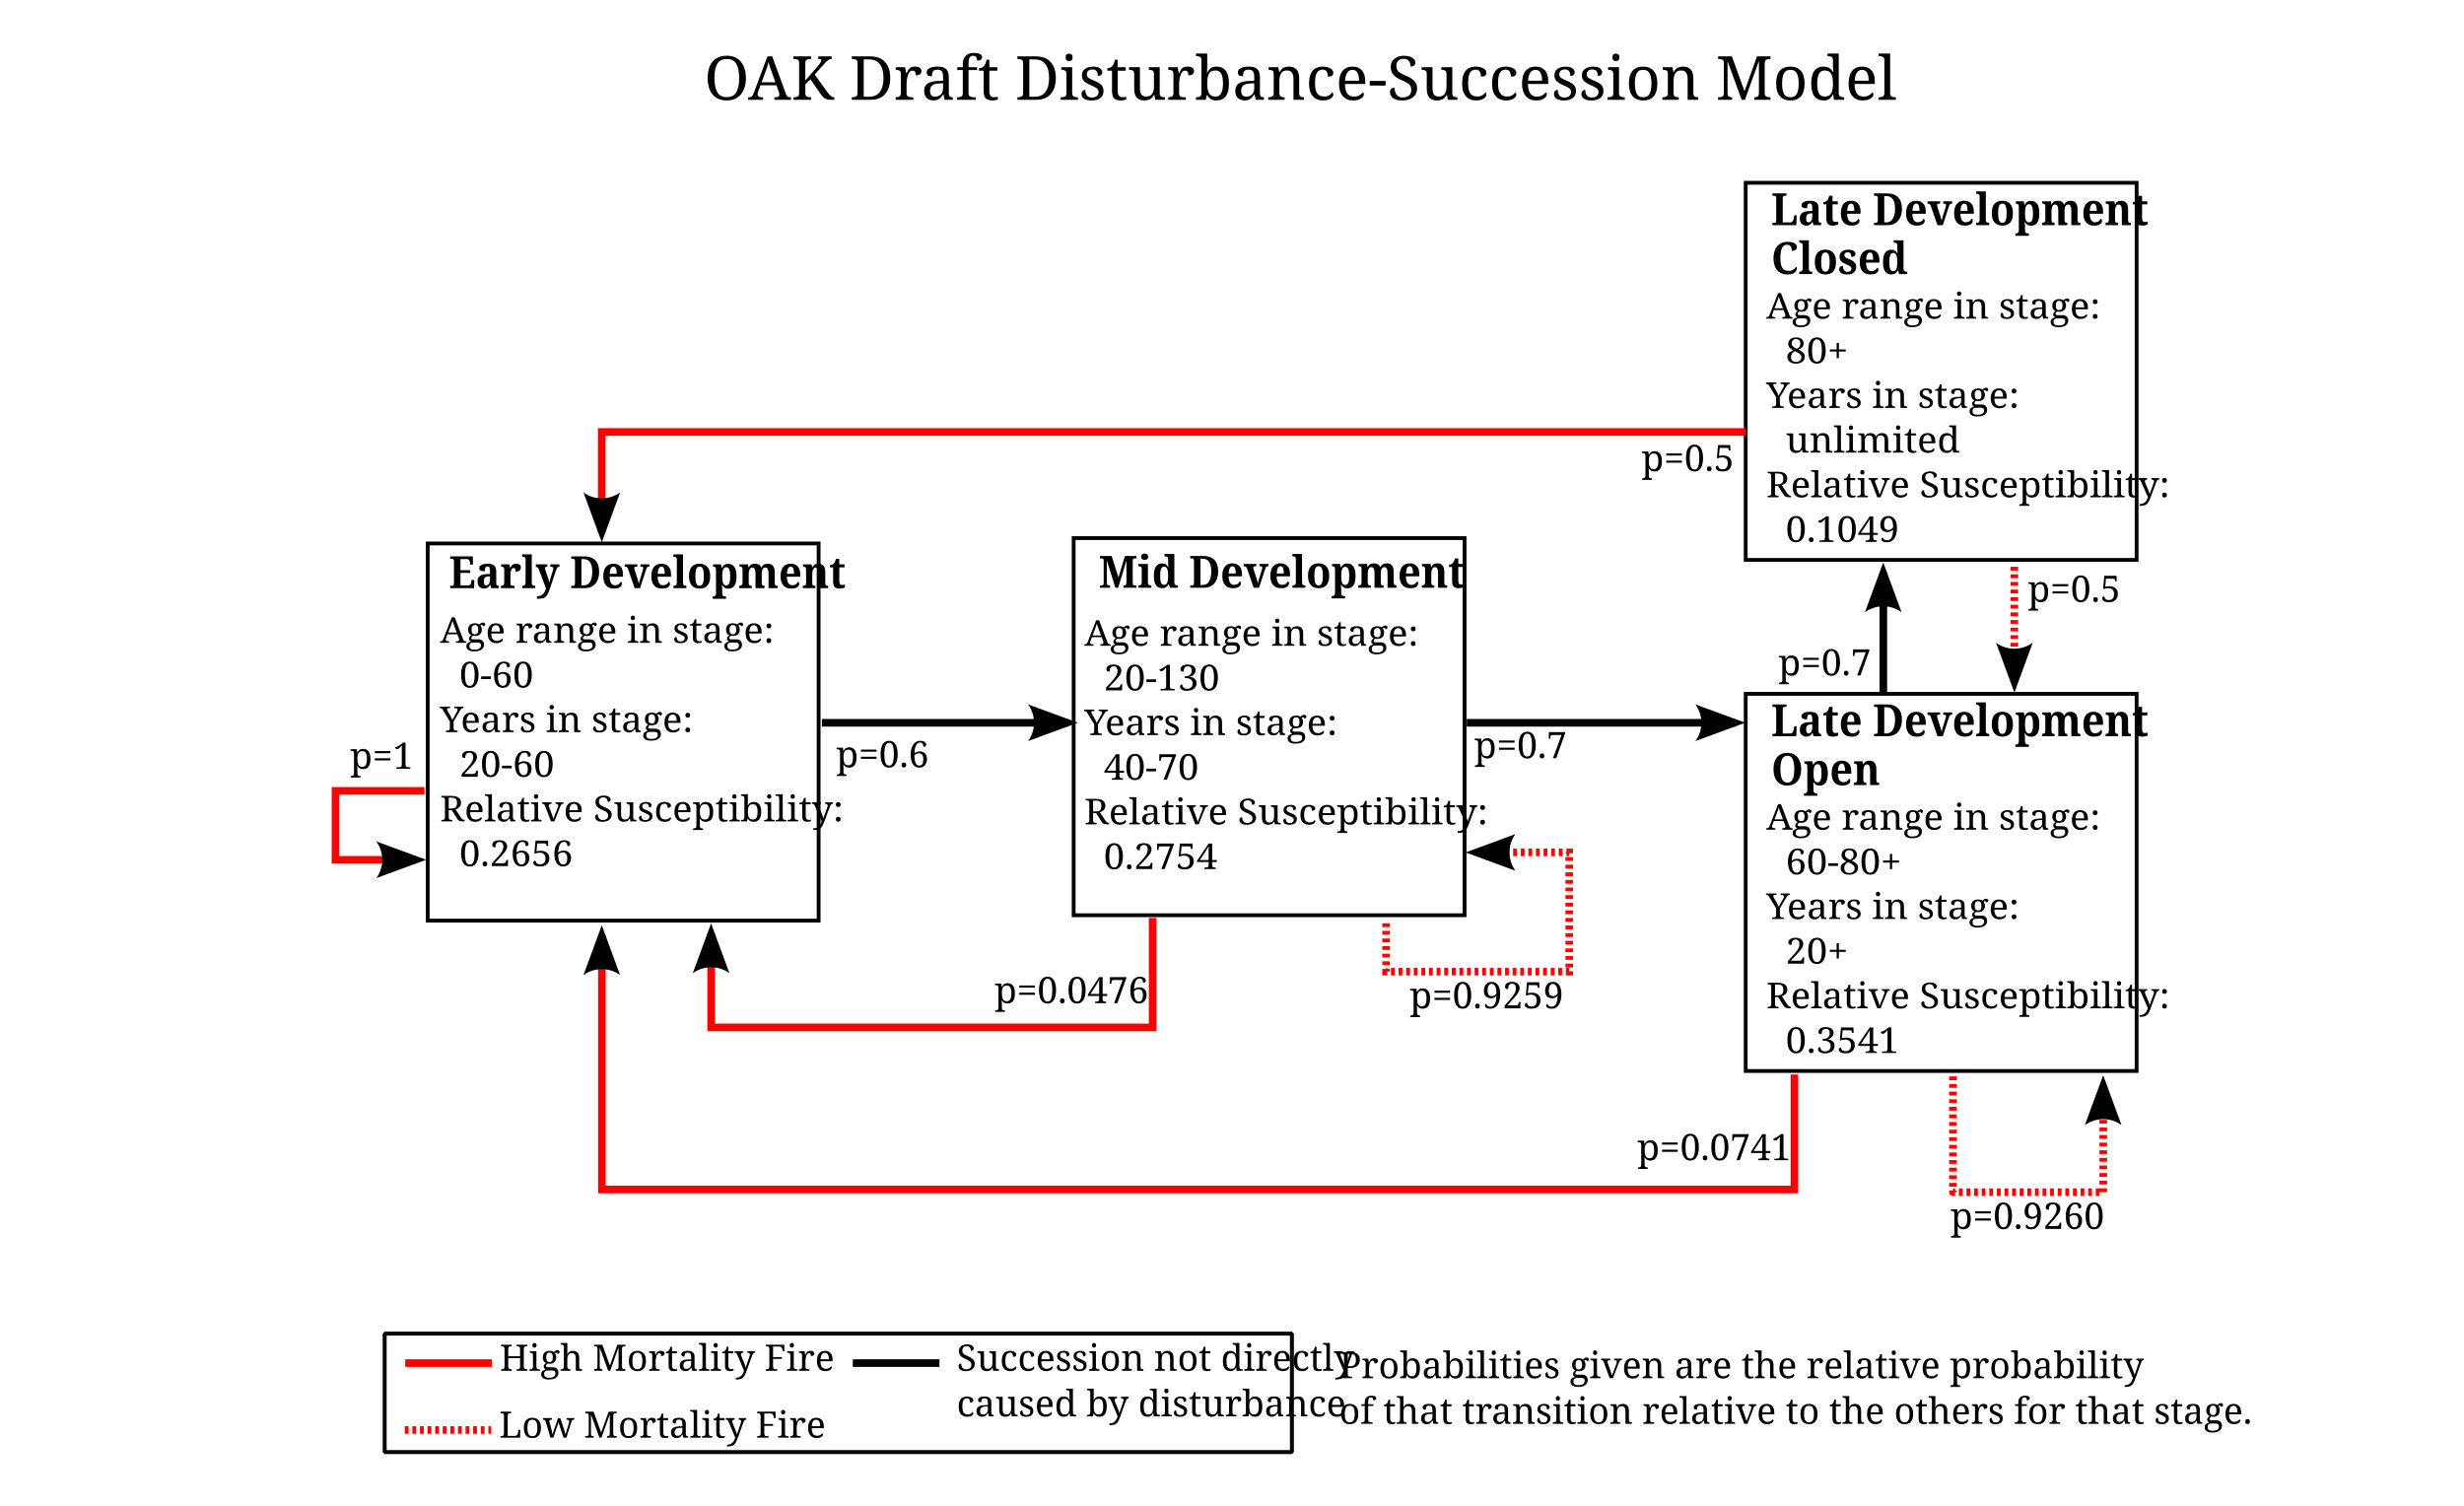
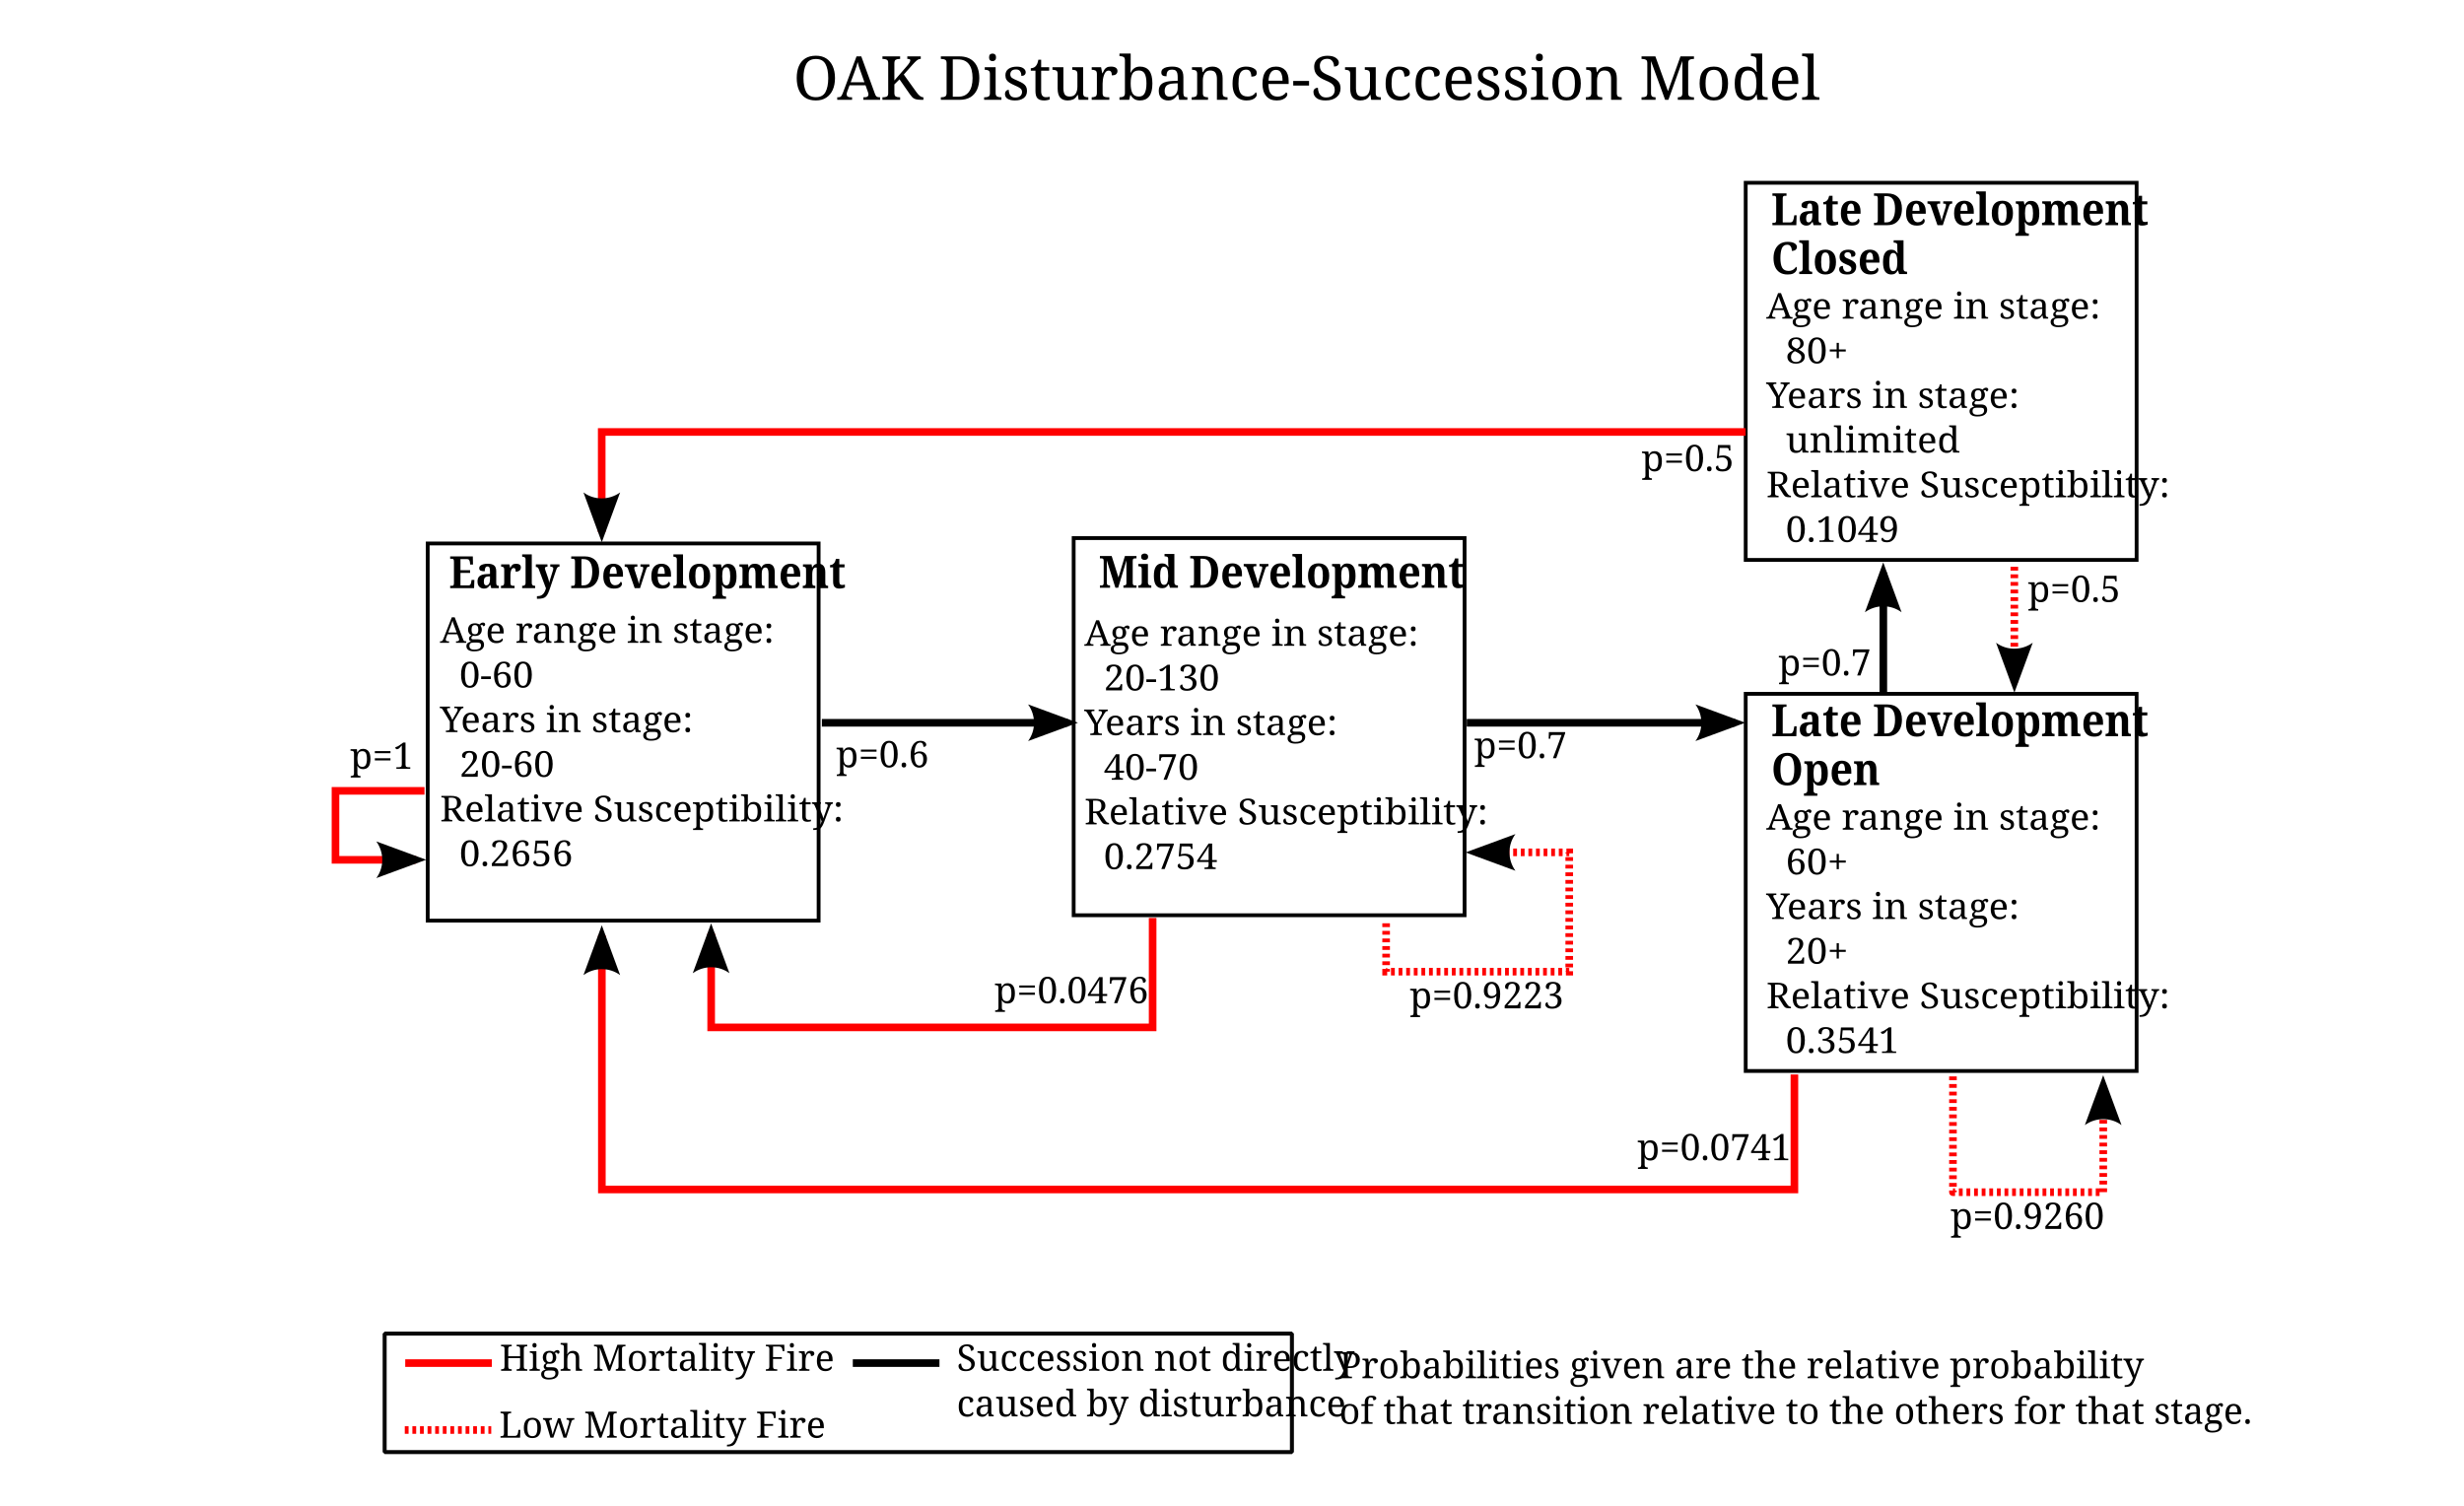
<svg xmlns="http://www.w3.org/2000/svg" width="810" height="495" id="svg2" version="1.1">
  <defs id="defs4">
    <marker orient="auto" refY="0" refX="0" id="Arrow2Mstart" style="overflow:visible">
      <path id="path4311" style="font-size:12px;fill-rule:evenodd;stroke-width:0.625;stroke-linejoin:round" d="M 8.719,4.034 -2.207,0.016 8.719,-4.002 c -1.745,2.372 -1.735,5.617 -6e-7,8.035 z" transform="scale(0.6,0.6)" />
    </marker>
    <marker orient="auto" refY="0" refX="0" id="Arrow1Mstart" style="overflow:visible">
      <path id="path7827" d="M 0,0 5,-5 -12.5,0 5,5 0,0 z" style="fill-rule:evenodd;stroke:#000000;stroke-width:1pt;marker-start:none" transform="matrix(0.4,0,0,0.4,4,0)" />
    </marker>
    <marker orient="auto" refY="0" refX="0" id="Arrow1Mend" style="overflow:visible">
      <path id="path6192" d="M 0,0 5,-5 -12.5,0 5,5 0,0 z" style="fill-rule:evenodd;stroke:#000000;stroke-width:1pt;marker-start:none" transform="matrix(-0.4,0,0,-0.4,-4,0)" />
    </marker>
    <marker orient="auto" refY="0" refX="0" id="Arrow1Lend" style="overflow:visible">
      <path id="path3980" d="M 0,0 5,-5 -12.5,0 5,5 0,0 z" style="fill-rule:evenodd;stroke:#000000;stroke-width:1pt;marker-start:none" transform="matrix(-0.8,0,0,-0.8,-10,0)" />
    </marker>
    <marker orient="auto" refY="0" refX="0" id="Arrow1Lstart" style="overflow:visible">
      <path id="path3977" d="M 0,0 5,-5 -12.5,0 5,5 0,0 z" style="fill-rule:evenodd;stroke:#000000;stroke-width:1pt;marker-start:none" transform="matrix(0.8,0,0,0.8,10,0)" />
    </marker>
    <marker orient="auto" refY="0" refX="0" id="Arrow2Lend" style="overflow:visible">
      <path id="path3998" style="font-size:12px;fill-rule:evenodd;stroke-width:0.625;stroke-linejoin:round" d="M 8.719,4.034 -2.207,0.016 8.719,-4.002 c -1.745,2.372 -1.735,5.617 -6e-7,8.035 z" transform="matrix(-1.1,0,0,-1.1,-1.1,0)" />
    </marker>
    <marker orient="auto" refY="0" refX="0" id="Arrow2Mend" style="overflow:visible">
      <path id="path4004" style="font-size:12px;fill-rule:evenodd;stroke-width:0.625;stroke-linejoin:round" d="M 8.719,4.034 -2.207,0.016 8.719,-4.002 c -1.745,2.372 -1.735,5.617 -6e-7,8.035 z" transform="scale(-0.6,-0.6)" />
    </marker>
    <marker orient="auto" refY="0" refX="0" id="TriangleOutM" style="overflow:visible">
      <path id="path4123" d="m 5.77,0 -8.65,5 0,-10 8.65,5 z" style="fill-rule:evenodd;stroke:#000000;stroke-width:1pt;marker-start:none" transform="scale(0.4,0.4)" />
    </marker>
  </defs>
  <g id="layer7" style="display:inline" transform="translate(0,-90)">
    <text xml:space="preserve" style="font-size:12px;font-style:normal;font-variant:normal;font-weight:normal;font-stretch:normal;text-align:start;line-height:125%;letter-spacing:0px;word-spacing:0px;writing-mode:lr-tb;text-anchor:start;fill:#000000;fill-opacity:1;stroke:none;font-family:Garamond;-inkscape-font-specification:Garamond" x="440.25" y="528.052" id="text3982">
      <tspan x="440.25" y="528.052" id="tspan6796" />
      <tspan x="440.25" y="543.052" id="tspan6798">Probabilities given are the relative probability </tspan>
      <tspan x="440.25" y="558.052" id="tspan3384">of that transition relative to the others for that stage.</tspan>
    </text>
-     <text xml:space="preserve" style="font-size:12px;font-style:normal;font-variant:normal;font-weight:normal;font-stretch:normal;text-align:start;line-height:125%;letter-spacing:0px;word-spacing:0px;writing-mode:lr-tb;text-anchor:start;fill:#000000;fill-opacity:1;stroke:none;display:inline;font-family:Garamond;-inkscape-font-specification:Garamond" x="231.509" y="122.816" id="text4082">
-       <tspan id="tspan4084" x="231.509" y="122.816" style="font-size:20px">OAK Draft Disturbance-Succession Model</tspan>
+     <text xml:space="preserve" style="font-size:12px;font-style:normal;font-variant:normal;font-weight:normal;font-stretch:normal;text-align:start;line-height:125%;letter-spacing:0px;word-spacing:0px;writing-mode:lr-tb;text-anchor:start;fill:#000000;fill-opacity:1;stroke:none;display:inline;font-family:Garamond;-inkscape-font-specification:Garamond" x="260.786" y="122.816" id="text4082">
+       <tspan id="tspan4084" x="260.786" y="122.816" style="font-size:20px">OAK Disturbance-Succession Model</tspan>
    </text>
    <g id="g4030" transform="translate(-75.72105,0)">
      <g transform="translate(-316.9964,0)" id="g3370">
        <g id="g3386" transform="translate(294,-22)">
          <text id="text3898" y="562.617" x="262.986" style="font-size:12px;font-style:normal;font-variant:normal;font-weight:normal;font-stretch:normal;text-align:start;line-height:125%;letter-spacing:0px;word-spacing:0px;writing-mode:lr-tb;text-anchor:start;fill:#000000;fill-opacity:1;stroke:none;display:inline;font-family:Garamond;-inkscape-font-specification:Garamond" xml:space="preserve">
            <tspan id="tspan3978" y="562.617" x="262.986">High Mortality Fire</tspan>
          </text>
          <path id="path3928" d="m 231.929,560.094 28.483,0" style="fill:none;stroke:#ff0000;stroke-width:2.5;stroke-linecap:butt;stroke-linejoin:miter;stroke-miterlimit:4;stroke-opacity:1;stroke-dasharray:none;display:inline" />
        </g>
        <text xml:space="preserve" style="font-size:12px;font-style:normal;font-variant:normal;font-weight:normal;font-stretch:normal;text-align:start;line-height:125%;letter-spacing:0px;word-spacing:0px;writing-mode:lr-tb;text-anchor:start;fill:#000000;fill-opacity:1;stroke:none;display:inline;font-family:Garamond;-inkscape-font-specification:Garamond" x="556.796" y="562.617" id="text4005">
          <tspan x="556.796" y="562.617" id="tspan4007">Low Mortality Fire</tspan>
        </text>
        <path style="fill:none;stroke:#ff0000;stroke-width:2.497;stroke-linecap:butt;stroke-linejoin:miter;stroke-miterlimit:4;stroke-opacity:1;stroke-dasharray:1.249, 1.249;stroke-dashoffset:0;display:inline" d="m 525.783,560.094 28.42,0" id="path4009" />
        <g id="g3391" transform="translate(144,-22)">
          <text id="text4021" y="562.617" x="560.119" style="font-size:12px;font-style:normal;font-variant:normal;font-weight:normal;font-stretch:normal;text-align:start;line-height:125%;letter-spacing:0px;word-spacing:0px;writing-mode:lr-tb;text-anchor:start;fill:#000000;fill-opacity:1;stroke:none;display:inline;font-family:Garamond;-inkscape-font-specification:Garamond" xml:space="preserve">
            <tspan id="tspan4023" y="562.617" x="560.119"> Succession not directly </tspan>
            <tspan y="577.617" x="560.119" id="tspan3552"> caused by disturbance</tspan>
          </text>
          <path id="path4025" d="m 529.063,560.094 28.483,0" style="fill:none;stroke:#000000;stroke-width:2.5;stroke-linecap:butt;stroke-linejoin:miter;stroke-miterlimit:4;stroke-opacity:1;stroke-dasharray:none;display:inline" />
        </g>
      </g>
      <rect y="528.414" x="202.169" height="38.934" width="298.248" id="rect3408" style="opacity:0.97;fill:none;stroke:#000000;stroke-width:1.317;stroke-linecap:round;stroke-linejoin:miter;stroke-miterlimit:1.2;stroke-opacity:1;stroke-dasharray:none;stroke-dashoffset:0" />
    </g>
  </g>
  <g id="layer1" transform="translate(0,-557.3622)" style="display:inline">
    <flowRoot xml:space="preserve" id="flowRoot3761" style="font-size:10px;font-style:normal;font-variant:normal;font-weight:normal;font-stretch:normal;line-height:125%;letter-spacing:0px;word-spacing:0px;fill:#000000;fill-opacity:1;stroke:none;font-family:Garamond;-inkscape-font-specification:Garamond">
      <flowRegion id="flowRegion3763">
        <rect id="rect3765" width="81.861" height="81.861" x="272.578" y="244.495" style="font-size:10px;font-style:normal;font-variant:normal;font-weight:normal;font-stretch:normal;font-family:Garamond;-inkscape-font-specification:Garamond" />
      </flowRegion>
      <flowPara id="flowPara3767" />
    </flowRoot>
    <text xml:space="preserve" style="font-size:40px;font-style:normal;font-weight:normal;line-height:125%;letter-spacing:0px;word-spacing:0px;fill:#000000;fill-opacity:1;stroke:none;font-family:Sans" x="306.542" y="272.362" id="text3769" transform="translate(0,467.3622)">
      <tspan id="tspan3771" x="306.542" y="272.362" />
    </text>
    <flowRoot xml:space="preserve" id="flowRoot3773" style="font-size:40px;font-style:normal;font-variant:normal;font-weight:normal;font-stretch:normal;line-height:125%;letter-spacing:0px;word-spacing:0px;fill:#000000;fill-opacity:1;stroke:none;font-family:Garamond;-inkscape-font-specification:Garamond">
      <flowRegion id="flowRegion3775">
        <rect id="rect3777" width="81.861" height="76.635" x="272.578" y="247.107" style="font-style:normal;font-variant:normal;font-weight:normal;font-stretch:normal;font-family:Garamond;-inkscape-font-specification:Garamond" />
      </flowRegion>
      <flowPara id="flowPara3779" />
    </flowRoot>
    <flowRoot xml:space="preserve" id="flowRoot3789" style="font-size:40px;font-style:normal;font-weight:normal;line-height:125%;letter-spacing:0px;word-spacing:0px;fill:#000000;fill-opacity:1;stroke:none;font-family:Sans">
      <flowRegion id="flowRegion3791">
        <rect id="rect3793" width="8" height="48" x="264" y="257" />
      </flowRegion>
      <flowPara id="flowPara3795" />
    </flowRoot>
    <flowRoot xml:space="preserve" id="flowRoot3930" style="font-size:40px;font-style:normal;font-weight:normal;line-height:125%;letter-spacing:0px;word-spacing:0px;fill:#000000;fill-opacity:1;stroke:none;font-family:Sans">
      <flowRegion id="flowRegion3932">
        <rect id="rect3934" width="67.056" height="40.93" x="311.767" y="137.379" />
      </flowRegion>
      <flowPara id="flowPara3936" />
    </flowRoot>
    <flowRoot xml:space="preserve" id="flowRoot3938" style="font-size:40px;font-style:normal;font-weight:normal;line-height:125%;letter-spacing:0px;word-spacing:0px;fill:#000000;fill-opacity:1;stroke:none;font-family:Sans">
      <flowRegion id="flowRegion3940">
        <rect id="rect3942" width="55.735" height="74.023" x="262.128" y="239.269" />
      </flowRegion>
      <flowPara id="flowPara3944" />
    </flowRoot>
    <rect style="fill:none;stroke:#000000;stroke-width:0.99;stroke-linejoin:round;stroke-miterlimit:4;stroke-opacity:1;stroke-dasharray:none" id="rect6143" width="0" height="27.529" x="304.888" y="207.847" transform="translate(0,467.3622)" rx="0" ry="7.571" />
    <text xml:space="preserve" style="font-size:12px;font-style:normal;font-variant:normal;font-weight:normal;font-stretch:normal;text-align:start;line-height:125%;letter-spacing:0px;word-spacing:0px;writing-mode:lr-tb;text-anchor:start;fill:#000000;fill-opacity:1;stroke:none;font-family:Garamond;-inkscape-font-specification:Garamond" x="306.354" y="364.51" id="text3175" transform="translate(0,467.3622)">
      <tspan id="tspan3177" x="306.354" y="364.51" />
      <tspan id="tspan3179" x="306.354" y="379.51" />
    </text>
    <flowRoot xml:space="preserve" id="flowRoot3204" style="font-size:12px;font-style:normal;font-variant:normal;font-weight:normal;font-stretch:normal;text-align:start;line-height:125%;letter-spacing:0px;word-spacing:0px;writing-mode:lr-tb;text-anchor:start;fill:#000000;fill-opacity:1;stroke:none;font-family:Garamond;-inkscape-font-specification:Garamond">
      <flowRegion id="flowRegion3206">
        <rect id="rect3208" width="28.621" height="37.102" x="429.319" y="325.288" />
      </flowRegion>
      <flowPara id="flowPara3210" />
    </flowRoot>
  </g>
  <g id="layer5" style="display:inline" transform="translate(0,-90)" />
  <g id="layer6" style="display:inline" transform="translate(0,-90)" />
  <g id="layer3" style="display:inline" transform="translate(0,-90)" />
  <g id="layer4" style="display:inline" transform="translate(0,-90)" />
  <g id="layer2" style="display:inline" transform="translate(0,-90)">
    <flowRoot style="font-size:12px;font-style:normal;font-variant:normal;font-weight:normal;font-stretch:normal;text-align:start;line-height:125%;letter-spacing:0px;word-spacing:0px;writing-mode:lr-tb;text-anchor:start;fill:#000000;fill-opacity:1;stroke:none;font-family:Garamond;-inkscape-font-specification:Garamond" id="flowRoot3183" xml:space="preserve" transform="translate(-57.66791,-635.7685)">
      <flowRegion id="flowRegion3185">
        <rect y="213.983" x="60.423" height="54.062" width="34.982" id="rect3187" />
      </flowRegion>
      <flowPara id="flowPara3189" />
    </flowRoot>
    <flowRoot xml:space="preserve" id="flowRoot4224" style="font-size:14px;font-style:normal;font-variant:normal;font-weight:normal;font-stretch:normal;text-align:start;line-height:125%;letter-spacing:0px;word-spacing:0px;writing-mode:lr-tb;text-anchor:start;fill:#000000;fill-opacity:1;stroke:none;font-family:Garamond;-inkscape-font-specification:Garamond">
      <flowRegion id="flowRegion4226">
        <rect id="rect4228" width="63" height="93.5" x="212" y="396.5" />
      </flowRegion>
      <flowPara id="flowPara4230" />
    </flowRoot>
    <text xml:space="preserve" style="font-size:12px;font-style:normal;font-variant:normal;font-weight:normal;font-stretch:normal;text-align:start;line-height:125%;letter-spacing:0px;word-spacing:0px;writing-mode:lr-tb;text-anchor:start;fill:#000000;fill-opacity:1;stroke:none;font-family:Garamond;-inkscape-font-specification:Garamond" x="295.943" y="-30.219" id="text4545">
      <tspan style="font-size:10px" id="tspan4547" x="295.943" y="-30.219" />
    </text>
    <flowRoot xml:space="preserve" id="flowRoot4647" style="font-size:14px;font-style:normal;font-variant:normal;font-weight:normal;font-stretch:normal;text-align:start;line-height:125%;letter-spacing:0px;word-spacing:0px;writing-mode:lr-tb;text-anchor:start;fill:#000000;fill-opacity:1;stroke:none;font-family:Garamond;-inkscape-font-specification:Garamond">
      <flowRegion id="flowRegion4649">
        <rect id="rect4651" width="9.873" height="51.644" x="516.437" y="584.062" />
      </flowRegion>
      <flowPara id="flowPara4653" />
    </flowRoot>
    <flowRoot xml:space="preserve" id="flowRoot4753" style="font-size:14px;font-style:normal;font-variant:normal;font-weight:normal;font-stretch:normal;text-align:start;line-height:125%;letter-spacing:0px;word-spacing:0px;writing-mode:lr-tb;text-anchor:start;fill:#000000;fill-opacity:1;stroke:none;font-family:Garamond;-inkscape-font-specification:Garamond">
      <flowRegion id="flowRegion4755">
        <rect id="rect4757" width="41.011" height="18.987" x="359.227" y="494.445" />
      </flowRegion>
      <flowPara id="flowPara4759" />
    </flowRoot>
    <text xml:space="preserve" style="font-size:12px;font-style:normal;font-variant:normal;font-weight:normal;font-stretch:normal;text-align:start;line-height:125%;letter-spacing:0px;word-spacing:0px;writing-mode:lr-tb;text-anchor:start;fill:#000000;fill-opacity:1;stroke:none;font-family:Garamond;-inkscape-font-specification:Garamond" x="180.699" y="-156.568" id="text4976">
      <tspan id="tspan4978" x="180.699" y="-156.568" style="font-size:10px" />
    </text>
    <text id="text4984" y="-177.724" x="584.22" style="font-size:12px;font-style:normal;font-variant:normal;font-weight:normal;font-stretch:normal;text-align:start;line-height:125%;letter-spacing:0px;word-spacing:0px;writing-mode:lr-tb;text-anchor:start;fill:#000000;fill-opacity:1;stroke:none;font-family:Garamond;-inkscape-font-specification:Garamond" xml:space="preserve">
      <tspan style="font-size:10px" y="-177.724" x="584.22" id="tspan4986" />
    </text>
    <path style="fill:none;stroke:#ff0000;stroke-width:2.5;stroke-linecap:butt;stroke-linejoin:miter;stroke-miterlimit:4;stroke-opacity:1;stroke-dasharray:none;marker-end:url(#Arrow2Mend);display:inline" d="m 139.546,349.98 -29.259,0 0,22.675 26.501,0" id="path3475" />
    <path style="fill:none;stroke:#ff0000;stroke-width:2.5;stroke-linecap:butt;stroke-linejoin:miter;stroke-miterlimit:4;stroke-opacity:1;stroke-dasharray:none;marker-end:url(#Arrow2Mend);display:inline" d="m 589.881,443.221 0,37.796 -392.028,0 0,-83.55" id="path3485" />
    <path style="fill:none;stroke:#ff0000;stroke-width:2.5;stroke-linecap:butt;stroke-linejoin:miter;stroke-miterlimit:4;stroke-opacity:1;stroke-dasharray:1.25, 1.25;stroke-dashoffset:0;marker-end:url(#Arrow2Mend);display:inline" d="m 455.664,393.516 0,15.901 60.198,0 0,-39.222 -30.768,0" id="path8377" />
    <path style="fill:none;stroke:#000000;stroke-width:2.5;stroke-linecap:butt;stroke-linejoin:miter;stroke-miterlimit:4;stroke-opacity:1;stroke-dasharray:none;marker-end:url(#Arrow2Mend);display:inline" d="m 482.177,327.607 88.245,0" id="path8379" />
    <path style="fill:none;stroke:#ff0000;stroke-width:2.5;stroke-linejoin:round;stroke-miterlimit:4;stroke-opacity:1;stroke-dasharray:1.25, 1.25;stroke-dashoffset:0;marker-end:url(#Arrow2Mend);display:inline" d="m 642,443.859 0,38.053 49.413,0 0,-35.134" id="path10139" />
    <text transform="scale(0.9582851,1.043531)" id="text4188" y="255.998" x="376.928" style="font-size:14px;font-style:normal;font-variant:normal;font-weight:bold;font-stretch:normal;text-align:start;line-height:110%;letter-spacing:0px;word-spacing:0px;writing-mode:lr-tb;text-anchor:start;fill:#000000;fill-opacity:1;stroke:none;font-family:Garamond;-inkscape-font-specification:Garamond Bold" xml:space="preserve">
      <tspan style="font-size:14px;font-style:normal;font-variant:normal;font-weight:bold;font-stretch:normal;text-align:start;line-height:110%;writing-mode:lr-tb;text-anchor:start;font-family:Garamond;-inkscape-font-specification:Garamond Bold" y="255.998" x="376.928" id="tspan4190" />
      <tspan style="font-size:14px;font-style:normal;font-variant:normal;font-weight:bold;font-stretch:normal;text-align:start;line-height:110%;writing-mode:lr-tb;text-anchor:start;font-family:Garamond;-inkscape-font-specification:Garamond Bold" y="271.398" x="376.928" id="tspan4220">Mid Development</tspan>
      <tspan id="tspan4194" style="font-size:14px;font-style:normal;font-variant:normal;font-weight:bold;font-stretch:normal;text-align:start;line-height:110%;writing-mode:lr-tb;text-anchor:start;font-family:Garamond;-inkscape-font-specification:Garamond Bold" y="286.798" x="376.928" />
      <tspan style="font-size:14px;font-style:normal;font-variant:normal;font-weight:bold;font-stretch:normal;text-align:start;line-height:110%;writing-mode:lr-tb;text-anchor:start;font-family:Garamond;-inkscape-font-specification:Garamond Bold" id="tspan4196" y="302.198" x="376.928" />
      <tspan id="tspan4198" y="317.598" x="376.928" />
      <tspan id="tspan4200" y="332.998" x="376.928" />
    </text>
    <text transform="scale(0.9582851,1.043531)" id="text4506" y="254.021" x="154.038" style="font-size:14px;font-style:normal;font-variant:normal;font-weight:bold;font-stretch:normal;text-align:start;line-height:125%;letter-spacing:0px;word-spacing:0px;writing-mode:lr-tb;text-anchor:start;fill:#000000;fill-opacity:1;stroke:none;font-family:Garamond;-inkscape-font-specification:Garamond Bold" xml:space="preserve">
      <tspan style="font-size:14px;font-style:normal;font-variant:normal;font-weight:bold;font-stretch:normal;text-align:start;line-height:125%;writing-mode:lr-tb;text-anchor:start;font-family:Garamond;-inkscape-font-specification:Garamond Bold" y="254.021" x="154.038" id="tspan4508" />
      <tspan id="tspan4510" style="font-size:14px;font-style:normal;font-variant:normal;font-weight:bold;font-stretch:normal;text-align:start;line-height:125%;writing-mode:lr-tb;text-anchor:start;font-family:Garamond;-inkscape-font-specification:Garamond Bold" y="271.521" x="154.038">Early Development</tspan>
      <tspan style="font-size:14px;font-style:normal;font-variant:normal;font-weight:bold;font-stretch:normal;text-align:start;line-height:125%;writing-mode:lr-tb;text-anchor:start;font-family:Garamond;-inkscape-font-specification:Garamond Bold" y="289.021" x="154.038" id="tspan4512" />
      <tspan id="tspan4514" style="font-size:14px;font-style:normal;font-variant:normal;font-weight:bold;font-stretch:normal;text-align:start;line-height:125%;writing-mode:lr-tb;text-anchor:start;font-family:Garamond;-inkscape-font-specification:Garamond Bold" y="306.521" x="154.038" />
      <tspan style="font-size:14px;font-style:normal;font-variant:normal;font-weight:bold;font-stretch:normal;text-align:start;line-height:125%;writing-mode:lr-tb;text-anchor:start;font-family:Garamond;-inkscape-font-specification:Garamond Bold" id="tspan4516" y="324.021" x="154.038" />
      <tspan id="tspan4518" y="341.521" x="154.038" />
      <tspan id="tspan4520" y="359.021" x="154.038" />
    </text>
    <text id="text4522" y="307.865" x="141.557" style="font-size:12px;font-style:normal;font-variant:normal;font-weight:normal;font-stretch:normal;text-align:start;line-height:125%;letter-spacing:0px;word-spacing:0px;writing-mode:lr-tb;text-anchor:start;fill:#000000;fill-opacity:1;stroke:none;font-family:Garamond;-inkscape-font-specification:Garamond" xml:space="preserve" transform="scale(1.021757,0.9787063)">
      <tspan style="font-size:12px;font-style:normal;font-variant:normal;font-weight:normal;font-stretch:normal;text-align:start;line-height:125%;writing-mode:lr-tb;text-anchor:start;font-family:Garamond;-inkscape-font-specification:Garamond" y="307.865" x="141.557" id="tspan4524">Age range in stage:</tspan>
      <tspan style="font-size:12px;font-style:normal;font-variant:normal;font-weight:normal;font-stretch:normal;text-align:start;line-height:125%;writing-mode:lr-tb;text-anchor:start;font-family:Garamond;-inkscape-font-specification:Garamond" y="322.865" x="141.557" id="tspan3290">  0-60</tspan>
      <tspan id="tspan3459" style="font-size:12px;font-style:normal;font-variant:normal;font-weight:normal;font-stretch:normal;text-align:start;line-height:125%;writing-mode:lr-tb;text-anchor:start;font-family:Garamond;-inkscape-font-specification:Garamond" y="337.865" x="141.557">Years in stage:</tspan>
      <tspan style="font-size:12px;font-style:normal;font-variant:normal;font-weight:normal;font-stretch:normal;text-align:start;line-height:125%;writing-mode:lr-tb;text-anchor:start;font-family:Garamond;-inkscape-font-specification:Garamond" y="352.865" x="141.557" id="tspan3300">  20-60</tspan>
      <tspan style="font-size:12px;font-style:normal;font-variant:normal;font-weight:normal;font-stretch:normal;text-align:start;line-height:125%;writing-mode:lr-tb;text-anchor:start;font-family:Garamond;-inkscape-font-specification:Garamond" y="367.865" x="141.557" id="tspan3326">Relative Susceptibility: </tspan>
      <tspan style="font-size:12px;font-style:normal;font-variant:normal;font-weight:normal;font-stretch:normal;text-align:start;line-height:125%;writing-mode:lr-tb;text-anchor:start;font-family:Garamond;-inkscape-font-specification:Garamond" y="382.865" x="141.557" id="tspan3443">  0.2656</tspan>
      <tspan style="font-size:12px;font-style:normal;font-variant:normal;font-weight:normal;font-stretch:normal;text-align:start;line-height:125%;writing-mode:lr-tb;text-anchor:start;font-family:Garamond;-inkscape-font-specification:Garamond" y="397.865" x="141.557" id="tspan3513" />
    </text>
    <rect style="fill:#000000;fill-opacity:0;fill-rule:evenodd;stroke:#000000;stroke-width:1.25;stroke-linecap:butt;stroke-linejoin:miter;stroke-miterlimit:4;stroke-opacity:1;stroke-dasharray:none" id="rect4536" width="128.507" height="123.98" x="140.601" y="268.655" />
    <text xml:space="preserve" style="font-size:12px;font-style:normal;font-variant:normal;font-weight:normal;font-stretch:normal;text-align:start;line-height:125%;letter-spacing:0px;word-spacing:0px;writing-mode:lr-tb;text-anchor:start;fill:#000000;fill-opacity:1;stroke:none;font-family:Garamond;-inkscape-font-specification:Garamond" x="274.854" y="327.217" id="text3484">
      <tspan id="tspan3486" x="274.854" y="327.217" style="font-size:12px;font-style:normal;font-variant:normal;font-weight:normal;font-stretch:normal;text-align:start;line-height:125%;writing-mode:lr-tb;text-anchor:start;font-family:Garamond;-inkscape-font-specification:Garamond" />
      <tspan x="274.854" y="342.217" style="font-size:12px;font-style:normal;font-variant:normal;font-weight:normal;font-stretch:normal;text-align:start;line-height:125%;writing-mode:lr-tb;text-anchor:start;font-family:Garamond;-inkscape-font-specification:Garamond" id="tspan3304">p=0.6</tspan>
    </text>
    <path style="fill:none;stroke:#000000;stroke-width:2.5;stroke-linecap:butt;stroke-linejoin:miter;stroke-miterlimit:4;stroke-opacity:1;stroke-dasharray:none;marker-end:url(#Arrow2Mend)" d="m 619.111,318.378 0,-40.188" id="path4357" />
    <text xml:space="preserve" style="font-size:12px;font-style:normal;font-variant:normal;font-weight:normal;font-stretch:normal;text-align:start;line-height:125%;letter-spacing:0px;word-spacing:0px;writing-mode:lr-tb;text-anchor:start;fill:#000000;fill-opacity:1;stroke:none;font-family:Garamond;-inkscape-font-specification:Garamond" x="326.925" y="419.767" id="text3318">
      <tspan id="tspan3324" style="font-size:12px;font-style:normal;font-variant:normal;font-weight:normal;font-stretch:normal;text-align:start;line-height:125%;writing-mode:lr-tb;text-anchor:start;font-family:Garamond;-inkscape-font-specification:Garamond" x="326.925" y="419.767">p=0.0476</tspan>
    </text>
    <text id="text3328" y="342.718" x="115.073" style="font-size:12px;font-style:normal;font-variant:normal;font-weight:normal;font-stretch:normal;text-align:start;line-height:125%;letter-spacing:0px;word-spacing:0px;writing-mode:lr-tb;text-anchor:start;fill:#000000;fill-opacity:1;stroke:none;font-family:Garamond;-inkscape-font-specification:Garamond" xml:space="preserve">
      <tspan id="tspan3334" style="font-size:12px;font-style:normal;font-variant:normal;font-weight:normal;font-stretch:normal;text-align:start;line-height:125%;writing-mode:lr-tb;text-anchor:start;font-family:Garamond;-inkscape-font-specification:Garamond" y="342.718" x="115.073">p=1</tspan>
    </text>
    <text id="text3389" y="339.234" x="484.617" style="font-size:12px;font-style:normal;font-variant:normal;font-weight:normal;font-stretch:normal;text-align:start;line-height:125%;letter-spacing:0px;word-spacing:0px;writing-mode:lr-tb;text-anchor:start;fill:#000000;fill-opacity:1;stroke:none;font-family:Garamond;-inkscape-font-specification:Garamond" xml:space="preserve">
      <tspan id="tspan3395" style="font-size:12px;font-style:normal;font-variant:normal;font-weight:normal;font-stretch:normal;text-align:start;line-height:125%;writing-mode:lr-tb;text-anchor:start;font-family:Garamond;-inkscape-font-specification:Garamond" y="339.234" x="484.617">p=0.7</tspan>
    </text>
    <text xml:space="preserve" style="font-size:12px;font-style:normal;font-variant:normal;font-weight:normal;font-stretch:normal;text-align:start;line-height:125%;letter-spacing:0px;word-spacing:0px;writing-mode:lr-tb;text-anchor:start;fill:#000000;fill-opacity:1;stroke:none;font-family:Garamond;-inkscape-font-specification:Garamond" x="463.403" y="421.464" id="text3397">
-       <tspan id="tspan3403" style="font-size:12px;font-style:normal;font-variant:normal;font-weight:normal;font-stretch:normal;text-align:start;line-height:125%;writing-mode:lr-tb;text-anchor:start;font-family:Garamond;-inkscape-font-specification:Garamond" x="463.403" y="421.464">p=0.9259</tspan>
+       <tspan id="tspan3403" style="font-size:12px;font-style:normal;font-variant:normal;font-weight:normal;font-stretch:normal;text-align:start;line-height:125%;writing-mode:lr-tb;text-anchor:start;font-family:Garamond;-inkscape-font-specification:Garamond" x="463.403" y="421.464">p=0.9223</tspan>
    </text>
    <text xml:space="preserve" style="font-size:12px;font-style:normal;font-variant:normal;font-weight:normal;font-stretch:normal;text-align:start;line-height:125%;letter-spacing:0px;word-spacing:0px;writing-mode:lr-tb;text-anchor:start;fill:#000000;fill-opacity:1;stroke:none;font-family:Garamond;-inkscape-font-specification:Garamond" x="538.232" y="471.389" id="text3413">
      <tspan id="tspan3419" style="font-size:12px;font-style:normal;font-variant:normal;font-weight:normal;font-stretch:normal;text-align:start;line-height:125%;writing-mode:lr-tb;text-anchor:start;font-family:Garamond;-inkscape-font-specification:Garamond" x="538.232" y="471.389">p=0.0741</tspan>
    </text>
    <text id="text3421" y="308.854" x="348.87" style="font-size:12px;font-style:normal;font-variant:normal;font-weight:normal;font-stretch:normal;text-align:start;line-height:125%;letter-spacing:0px;word-spacing:0px;writing-mode:lr-tb;text-anchor:start;fill:#000000;fill-opacity:1;stroke:none;font-family:Garamond;-inkscape-font-specification:Garamond" xml:space="preserve" transform="scale(1.021757,0.9787063)">
      <tspan style="font-size:12px;font-style:normal;font-variant:normal;font-weight:normal;font-stretch:normal;text-align:start;line-height:125%;writing-mode:lr-tb;text-anchor:start;font-family:Garamond;-inkscape-font-specification:Garamond" y="308.854" x="348.87" id="tspan3423">Age range in stage:</tspan>
      <tspan style="font-size:12px;font-style:normal;font-variant:normal;font-weight:normal;font-stretch:normal;text-align:start;line-height:125%;writing-mode:lr-tb;text-anchor:start;font-family:Garamond;-inkscape-font-specification:Garamond" y="323.854" x="348.87" id="tspan3427">  20-130</tspan>
      <tspan id="tspan3429" style="font-size:12px;font-style:normal;font-variant:normal;font-weight:normal;font-stretch:normal;text-align:start;line-height:125%;writing-mode:lr-tb;text-anchor:start;font-family:Garamond;-inkscape-font-specification:Garamond" y="338.854" x="348.87">Years in stage:</tspan>
      <tspan style="font-size:12px;font-style:normal;font-variant:normal;font-weight:normal;font-stretch:normal;text-align:start;line-height:125%;writing-mode:lr-tb;text-anchor:start;font-family:Garamond;-inkscape-font-specification:Garamond" y="353.854" x="348.87" id="tspan3433">  40-70</tspan>
      <tspan style="font-size:12px;font-style:normal;font-variant:normal;font-weight:normal;font-stretch:normal;text-align:start;line-height:125%;writing-mode:lr-tb;text-anchor:start;font-family:Garamond;-inkscape-font-specification:Garamond" y="368.854" x="348.87" id="tspan3435">Relative Susceptibility: </tspan>
      <tspan style="font-size:12px;font-style:normal;font-variant:normal;font-weight:normal;font-stretch:normal;text-align:start;line-height:125%;writing-mode:lr-tb;text-anchor:start;font-family:Garamond;-inkscape-font-specification:Garamond" y="383.854" x="348.87" id="tspan4308">  0.2754</tspan>
      <tspan style="font-size:12px;font-style:normal;font-variant:normal;font-weight:normal;font-stretch:normal;text-align:start;line-height:125%;writing-mode:lr-tb;text-anchor:start;font-family:Garamond;-inkscape-font-specification:Garamond" y="398.854" x="348.87" id="tspan3437" />
    </text>
    <text xml:space="preserve" style="font-size:14px;font-style:normal;font-variant:normal;font-weight:bold;font-stretch:normal;text-align:start;line-height:110%;letter-spacing:0px;word-spacing:0px;writing-mode:lr-tb;text-anchor:start;fill:#000000;fill-opacity:1;stroke:none;font-family:Garamond;-inkscape-font-specification:Garamond Bold" x="607.627" y="302.765" id="text4338" transform="scale(0.9582851,1.043531)">
      <tspan id="tspan4340" x="607.627" y="302.765" style="font-size:14px;font-style:normal;font-variant:normal;font-weight:bold;font-stretch:normal;text-align:start;line-height:110%;writing-mode:lr-tb;text-anchor:start;font-family:Garamond;-inkscape-font-specification:Garamond Bold" />
      <tspan x="607.627" y="318.165" style="font-size:14px;font-style:normal;font-variant:normal;font-weight:bold;font-stretch:normal;text-align:start;line-height:110%;writing-mode:lr-tb;text-anchor:start;font-family:Garamond;-inkscape-font-specification:Garamond Bold" id="tspan4354">Late Development</tspan>
      <tspan x="607.627" y="333.565" style="font-size:14px;font-style:normal;font-variant:normal;font-weight:bold;font-stretch:normal;text-align:start;line-height:110%;writing-mode:lr-tb;text-anchor:start;font-family:Garamond;-inkscape-font-specification:Garamond Bold" id="tspan3212">Open</tspan>
      <tspan x="607.627" y="348.965" style="font-size:14px;font-style:normal;font-variant:normal;font-weight:bold;font-stretch:normal;text-align:start;line-height:110%;writing-mode:lr-tb;text-anchor:start;font-family:Garamond;-inkscape-font-specification:Garamond Bold" id="tspan4346" />
      <tspan x="607.627" y="364.365" id="tspan4348" style="font-size:14px;font-style:normal;font-variant:normal;font-weight:bold;font-stretch:normal;text-align:start;line-height:110%;writing-mode:lr-tb;text-anchor:start;font-family:Garamond;-inkscape-font-specification:Garamond Bold" />
      <tspan x="607.627" y="379.765" id="tspan4350" />
      <tspan x="607.627" y="395.165" id="tspan4352" />
    </text>
    <text id="text4358" y="370.63" x="568.27" style="font-size:12px;font-style:normal;font-variant:normal;font-weight:normal;font-stretch:normal;text-align:start;line-height:125%;letter-spacing:0px;word-spacing:0px;writing-mode:lr-tb;text-anchor:start;fill:#000000;fill-opacity:1;stroke:none;font-family:Garamond;-inkscape-font-specification:Garamond" xml:space="preserve" transform="scale(1.021757,0.9787063)">
      <tspan style="font-size:12px;font-style:normal;font-variant:normal;font-weight:normal;font-stretch:normal;text-align:start;line-height:125%;writing-mode:lr-tb;text-anchor:start;font-family:Garamond;-inkscape-font-specification:Garamond" y="370.63" x="568.27" id="tspan4360">Age range in stage:</tspan>
-       <tspan style="font-size:12px;font-style:normal;font-variant:normal;font-weight:normal;font-stretch:normal;text-align:start;line-height:125%;writing-mode:lr-tb;text-anchor:start;font-family:Garamond;-inkscape-font-specification:Garamond" y="385.63" x="568.27" id="tspan3456">  60-80+</tspan>
+       <tspan style="font-size:12px;font-style:normal;font-variant:normal;font-weight:normal;font-stretch:normal;text-align:start;line-height:125%;writing-mode:lr-tb;text-anchor:start;font-family:Garamond;-inkscape-font-specification:Garamond" y="385.63" x="568.27" id="tspan3456">  60+</tspan>
      <tspan id="tspan4366" style="font-size:12px;font-style:normal;font-variant:normal;font-weight:normal;font-stretch:normal;text-align:start;line-height:125%;writing-mode:lr-tb;text-anchor:start;font-family:Garamond;-inkscape-font-specification:Garamond" y="400.63" x="568.27">Years in stage:</tspan>
      <tspan style="font-size:12px;font-style:normal;font-variant:normal;font-weight:normal;font-stretch:normal;text-align:start;line-height:125%;writing-mode:lr-tb;text-anchor:start;font-family:Garamond;-inkscape-font-specification:Garamond" y="415.63" x="568.27" id="tspan4368">  20+</tspan>
      <tspan style="font-size:12px;font-style:normal;font-variant:normal;font-weight:normal;font-stretch:normal;text-align:start;line-height:125%;writing-mode:lr-tb;text-anchor:start;font-family:Garamond;-inkscape-font-specification:Garamond" y="430.63" x="568.27" id="tspan4370">Relative Susceptibility: </tspan>
      <tspan style="font-size:12px;font-style:normal;font-variant:normal;font-weight:normal;font-stretch:normal;text-align:start;line-height:125%;writing-mode:lr-tb;text-anchor:start;font-family:Garamond;-inkscape-font-specification:Garamond" y="445.63" x="568.27" id="tspan3461">  0.3541</tspan>
      <tspan style="font-size:12px;font-style:normal;font-variant:normal;font-weight:normal;font-stretch:normal;text-align:start;line-height:125%;writing-mode:lr-tb;text-anchor:start;font-family:Garamond;-inkscape-font-specification:Garamond" y="460.63" x="568.27" id="tspan4376" />
    </text>
    <text xml:space="preserve" style="font-size:12px;font-style:normal;font-variant:normal;font-weight:normal;font-stretch:normal;text-align:start;line-height:125%;letter-spacing:0px;word-spacing:0px;writing-mode:lr-tb;text-anchor:start;fill:#000000;fill-opacity:1;stroke:none;font-family:Garamond;-inkscape-font-specification:Garamond" x="641.157" y="493.988" id="text4398">
      <tspan id="tspan4402" style="font-size:12px;font-style:normal;font-variant:normal;font-weight:normal;font-stretch:normal;text-align:start;line-height:125%;writing-mode:lr-tb;text-anchor:start;font-family:Garamond;-inkscape-font-specification:Garamond" x="641.157" y="493.988">p=0.9260</tspan>
      <tspan style="font-size:12px;font-style:normal;font-variant:normal;font-weight:normal;font-stretch:normal;text-align:start;line-height:125%;writing-mode:lr-tb;text-anchor:start;font-family:Garamond;-inkscape-font-specification:Garamond" x="641.157" y="508.988" id="tspan4489" />
    </text>
    <text xml:space="preserve" style="font-size:9px;font-style:normal;font-variant:normal;font-weight:normal;font-stretch:normal;text-align:start;line-height:125%;letter-spacing:0px;word-spacing:0px;writing-mode:lr-tb;text-anchor:start;fill:#000000;fill-opacity:1;stroke:none;font-family:Garamond;-inkscape-font-specification:Garamond" x="108.819" y="642.79" id="text4483" transform="translate(0,-90)">
      <tspan id="tspan4485" x="108.819" y="642.79" />
    </text>
    <rect y="266.89" x="352.95" height="123.98" width="128.507" id="rect4302" style="fill:#000000;fill-opacity:0;fill-rule:evenodd;stroke:#000000;stroke-width:1.25;stroke-linecap:butt;stroke-linejoin:miter;stroke-miterlimit:4;stroke-opacity:1;stroke-dasharray:none" />
    <rect style="fill:#000000;fill-opacity:0;fill-rule:evenodd;stroke:#000000;stroke-width:1.25;stroke-linecap:butt;stroke-linejoin:miter;stroke-miterlimit:4;stroke-opacity:1;stroke-dasharray:none" id="rect4304" width="128.507" height="123.98" x="573.868" y="318.086" />
    <path id="path4313" d="m 378.907,391.772 0,35.963 -145.122,0 0,-30.889" style="fill:none;stroke:#ff0000;stroke-width:2.5;stroke-linecap:butt;stroke-linejoin:miter;stroke-miterlimit:4;stroke-opacity:1;stroke-dasharray:none;marker-end:url(#Arrow2Mend);display:inline" />
    <rect y="150.086" x="573.868" height="123.98" width="128.507" id="rect3168" style="fill:#000000;fill-opacity:0;fill-rule:evenodd;stroke:#000000;stroke-width:1.25;stroke-linecap:butt;stroke-linejoin:miter;stroke-miterlimit:4;stroke-opacity:1;stroke-dasharray:none" />
    <text transform="scale(0.9582851,1.043531)" id="text3170" y="141.774" x="607.627" style="font-size:14px;font-style:normal;font-variant:normal;font-weight:bold;font-stretch:normal;text-align:start;line-height:110%;letter-spacing:0px;word-spacing:0px;writing-mode:lr-tb;text-anchor:start;fill:#000000;fill-opacity:1;stroke:none;font-family:Garamond;-inkscape-font-specification:Garamond Bold" xml:space="preserve">
      <tspan style="font-size:14px;font-style:normal;font-variant:normal;font-weight:bold;font-stretch:normal;text-align:start;line-height:110%;writing-mode:lr-tb;text-anchor:start;font-family:Garamond;-inkscape-font-specification:Garamond Bold" y="141.774" x="607.627" id="tspan3172" />
      <tspan id="tspan3174" style="font-size:14px;font-style:normal;font-variant:normal;font-weight:bold;font-stretch:normal;text-align:start;line-height:110%;writing-mode:lr-tb;text-anchor:start;font-family:Garamond;-inkscape-font-specification:Garamond Bold" y="157.174" x="607.627">Late Development</tspan>
      <tspan style="font-size:14px;font-style:normal;font-variant:normal;font-weight:bold;font-stretch:normal;text-align:start;line-height:110%;writing-mode:lr-tb;text-anchor:start;font-family:Garamond;-inkscape-font-specification:Garamond Bold" y="172.574" x="607.627" id="tspan3210">Closed</tspan>
      <tspan id="tspan3176" style="font-size:14px;font-style:normal;font-variant:normal;font-weight:bold;font-stretch:normal;text-align:start;line-height:110%;writing-mode:lr-tb;text-anchor:start;font-family:Garamond;-inkscape-font-specification:Garamond Bold" y="187.974" x="607.627" />
      <tspan style="font-size:14px;font-style:normal;font-variant:normal;font-weight:bold;font-stretch:normal;text-align:start;line-height:110%;writing-mode:lr-tb;text-anchor:start;font-family:Garamond;-inkscape-font-specification:Garamond Bold" id="tspan3178" y="203.374" x="607.627" />
      <tspan id="tspan3180" y="218.774" x="607.627" />
      <tspan id="tspan3182" y="234.174" x="607.627" />
    </text>
    <text transform="scale(1.021757,0.9787063)" xml:space="preserve" style="font-size:12px;font-style:normal;font-variant:normal;font-weight:normal;font-stretch:normal;text-align:start;line-height:125%;letter-spacing:0px;word-spacing:0px;writing-mode:lr-tb;text-anchor:start;fill:#000000;fill-opacity:1;stroke:none;font-family:Garamond;-inkscape-font-specification:Garamond" x="568.27" y="198.974" id="text3184">
      <tspan id="tspan3186" x="568.27" y="198.974" style="font-size:12px;font-style:normal;font-variant:normal;font-weight:normal;font-stretch:normal;text-align:start;line-height:125%;writing-mode:lr-tb;text-anchor:start;font-family:Garamond;-inkscape-font-specification:Garamond">Age range in stage:</tspan>
      <tspan id="tspan3188" x="568.27" y="213.974" style="font-size:12px;font-style:normal;font-variant:normal;font-weight:normal;font-stretch:normal;text-align:start;line-height:125%;writing-mode:lr-tb;text-anchor:start;font-family:Garamond;-inkscape-font-specification:Garamond">  80+</tspan>
      <tspan x="568.27" y="228.974" style="font-size:12px;font-style:normal;font-variant:normal;font-weight:normal;font-stretch:normal;text-align:start;line-height:125%;writing-mode:lr-tb;text-anchor:start;font-family:Garamond;-inkscape-font-specification:Garamond" id="tspan3190">Years in stage:</tspan>
      <tspan id="tspan3192" x="568.27" y="243.974" style="font-size:12px;font-style:normal;font-variant:normal;font-weight:normal;font-stretch:normal;text-align:start;line-height:125%;writing-mode:lr-tb;text-anchor:start;font-family:Garamond;-inkscape-font-specification:Garamond">  unlimited</tspan>
      <tspan id="tspan3194" x="568.27" y="258.974" style="font-size:12px;font-style:normal;font-variant:normal;font-weight:normal;font-stretch:normal;text-align:start;line-height:125%;writing-mode:lr-tb;text-anchor:start;font-family:Garamond;-inkscape-font-specification:Garamond">Relative Susceptibility: </tspan>
      <tspan id="tspan3196" x="568.27" y="273.974" style="font-size:12px;font-style:normal;font-variant:normal;font-weight:normal;font-stretch:normal;text-align:start;line-height:125%;writing-mode:lr-tb;text-anchor:start;font-family:Garamond;-inkscape-font-specification:Garamond">  0.1049</tspan>
      <tspan id="tspan3198" x="568.27" y="288.974" style="font-size:12px;font-style:normal;font-variant:normal;font-weight:normal;font-stretch:normal;text-align:start;line-height:125%;writing-mode:lr-tb;text-anchor:start;font-family:Garamond;-inkscape-font-specification:Garamond" />
    </text>
    <path id="path4046" d="m 573.844,232.002 -376.039,0 0,32.954" style="fill:none;stroke:#ff0000;stroke-width:2.5;stroke-linecap:butt;stroke-linejoin:miter;stroke-miterlimit:4;stroke-opacity:1;stroke-dasharray:none;marker-end:url(#Arrow2Mend);display:inline" />
    <text xml:space="preserve" style="font-size:12px;font-style:normal;font-variant:normal;font-weight:normal;font-stretch:normal;text-align:start;line-height:125%;letter-spacing:0px;word-spacing:0px;writing-mode:lr-tb;text-anchor:start;fill:#000000;fill-opacity:1;stroke:none;font-family:Garamond;-inkscape-font-specification:Garamond" x="584.617" y="312.041" id="text4048">
      <tspan x="584.617" y="312.041" style="font-size:12px;font-style:normal;font-variant:normal;font-weight:normal;font-stretch:normal;text-align:start;line-height:125%;writing-mode:lr-tb;text-anchor:start;font-family:Garamond;-inkscape-font-specification:Garamond" id="tspan4050">p=0.7</tspan>
    </text>
    <text id="text4052" y="244.865" x="539.613" style="font-size:12px;font-style:normal;font-variant:normal;font-weight:normal;font-stretch:normal;text-align:start;line-height:125%;letter-spacing:0px;word-spacing:0px;writing-mode:lr-tb;text-anchor:start;fill:#000000;fill-opacity:1;stroke:none;font-family:Garamond;-inkscape-font-specification:Garamond" xml:space="preserve">
      <tspan y="244.865" x="539.613" style="font-size:12px;font-style:normal;font-variant:normal;font-weight:normal;font-stretch:normal;text-align:start;line-height:125%;writing-mode:lr-tb;text-anchor:start;font-family:Garamond;-inkscape-font-specification:Garamond" id="tspan4054">p=0.5</tspan>
      <tspan id="tspan4056" y="259.865" x="539.613" style="font-size:12px;font-style:normal;font-variant:normal;font-weight:normal;font-stretch:normal;text-align:start;line-height:125%;writing-mode:lr-tb;text-anchor:start;font-family:Garamond;-inkscape-font-specification:Garamond" />
    </text>
    <path id="path4058" d="m 270.177,327.607 80.866,0" style="fill:none;stroke:#000000;stroke-width:2.5;stroke-linecap:butt;stroke-linejoin:miter;stroke-miterlimit:4;stroke-opacity:1;stroke-dasharray:none;marker-end:url(#Arrow2Mend);display:inline" />
    <path id="path4060" d="m 662.176,276.315 0,38.053" style="fill:none;stroke:#ff0000;stroke-width:2.5;stroke-linejoin:round;stroke-miterlimit:4;stroke-opacity:1;stroke-dasharray:1.25, 1.25;stroke-dashoffset:0;marker-end:url(#Arrow2Mend);display:inline" />
    <text id="text4062" y="287.848" x="666.595" style="font-size:12px;font-style:normal;font-variant:normal;font-weight:normal;font-stretch:normal;text-align:start;line-height:125%;letter-spacing:0px;word-spacing:0px;writing-mode:lr-tb;text-anchor:start;fill:#000000;fill-opacity:1;stroke:none;font-family:Garamond;-inkscape-font-specification:Garamond" xml:space="preserve">
      <tspan y="287.848" x="666.595" style="font-size:12px;font-style:normal;font-variant:normal;font-weight:normal;font-stretch:normal;text-align:start;line-height:125%;writing-mode:lr-tb;text-anchor:start;font-family:Garamond;-inkscape-font-specification:Garamond" id="tspan4064">p=0.5</tspan>
      <tspan id="tspan4066" y="302.848" x="666.595" style="font-size:12px;font-style:normal;font-variant:normal;font-weight:normal;font-stretch:normal;text-align:start;line-height:125%;writing-mode:lr-tb;text-anchor:start;font-family:Garamond;-inkscape-font-specification:Garamond" />
    </text>
  </g>
</svg>
